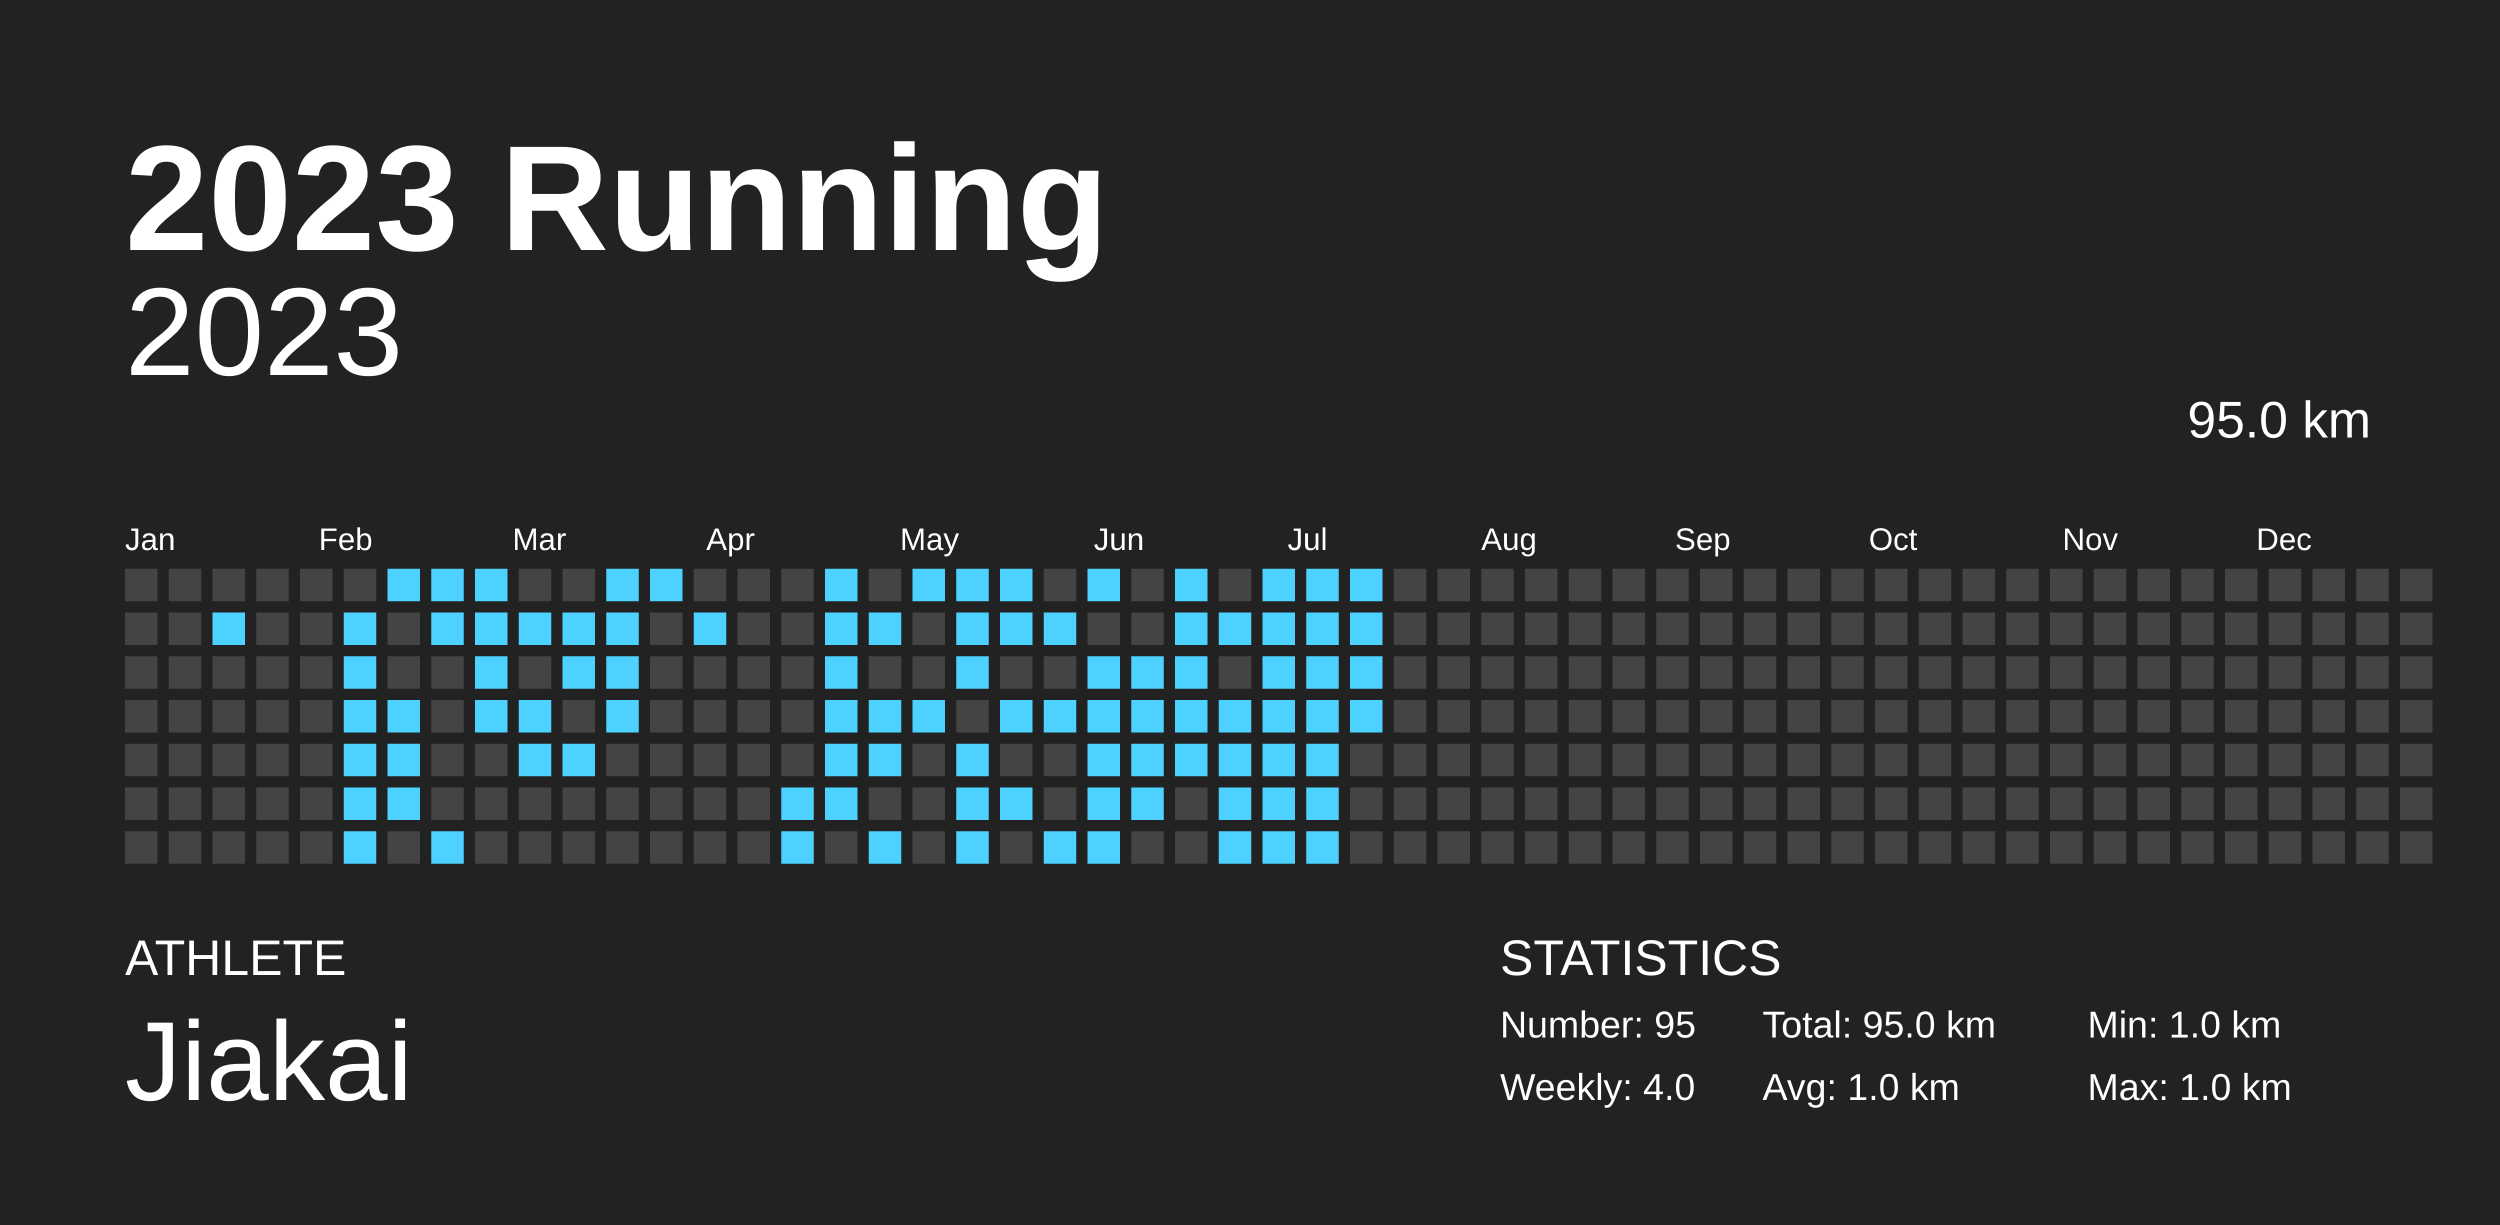
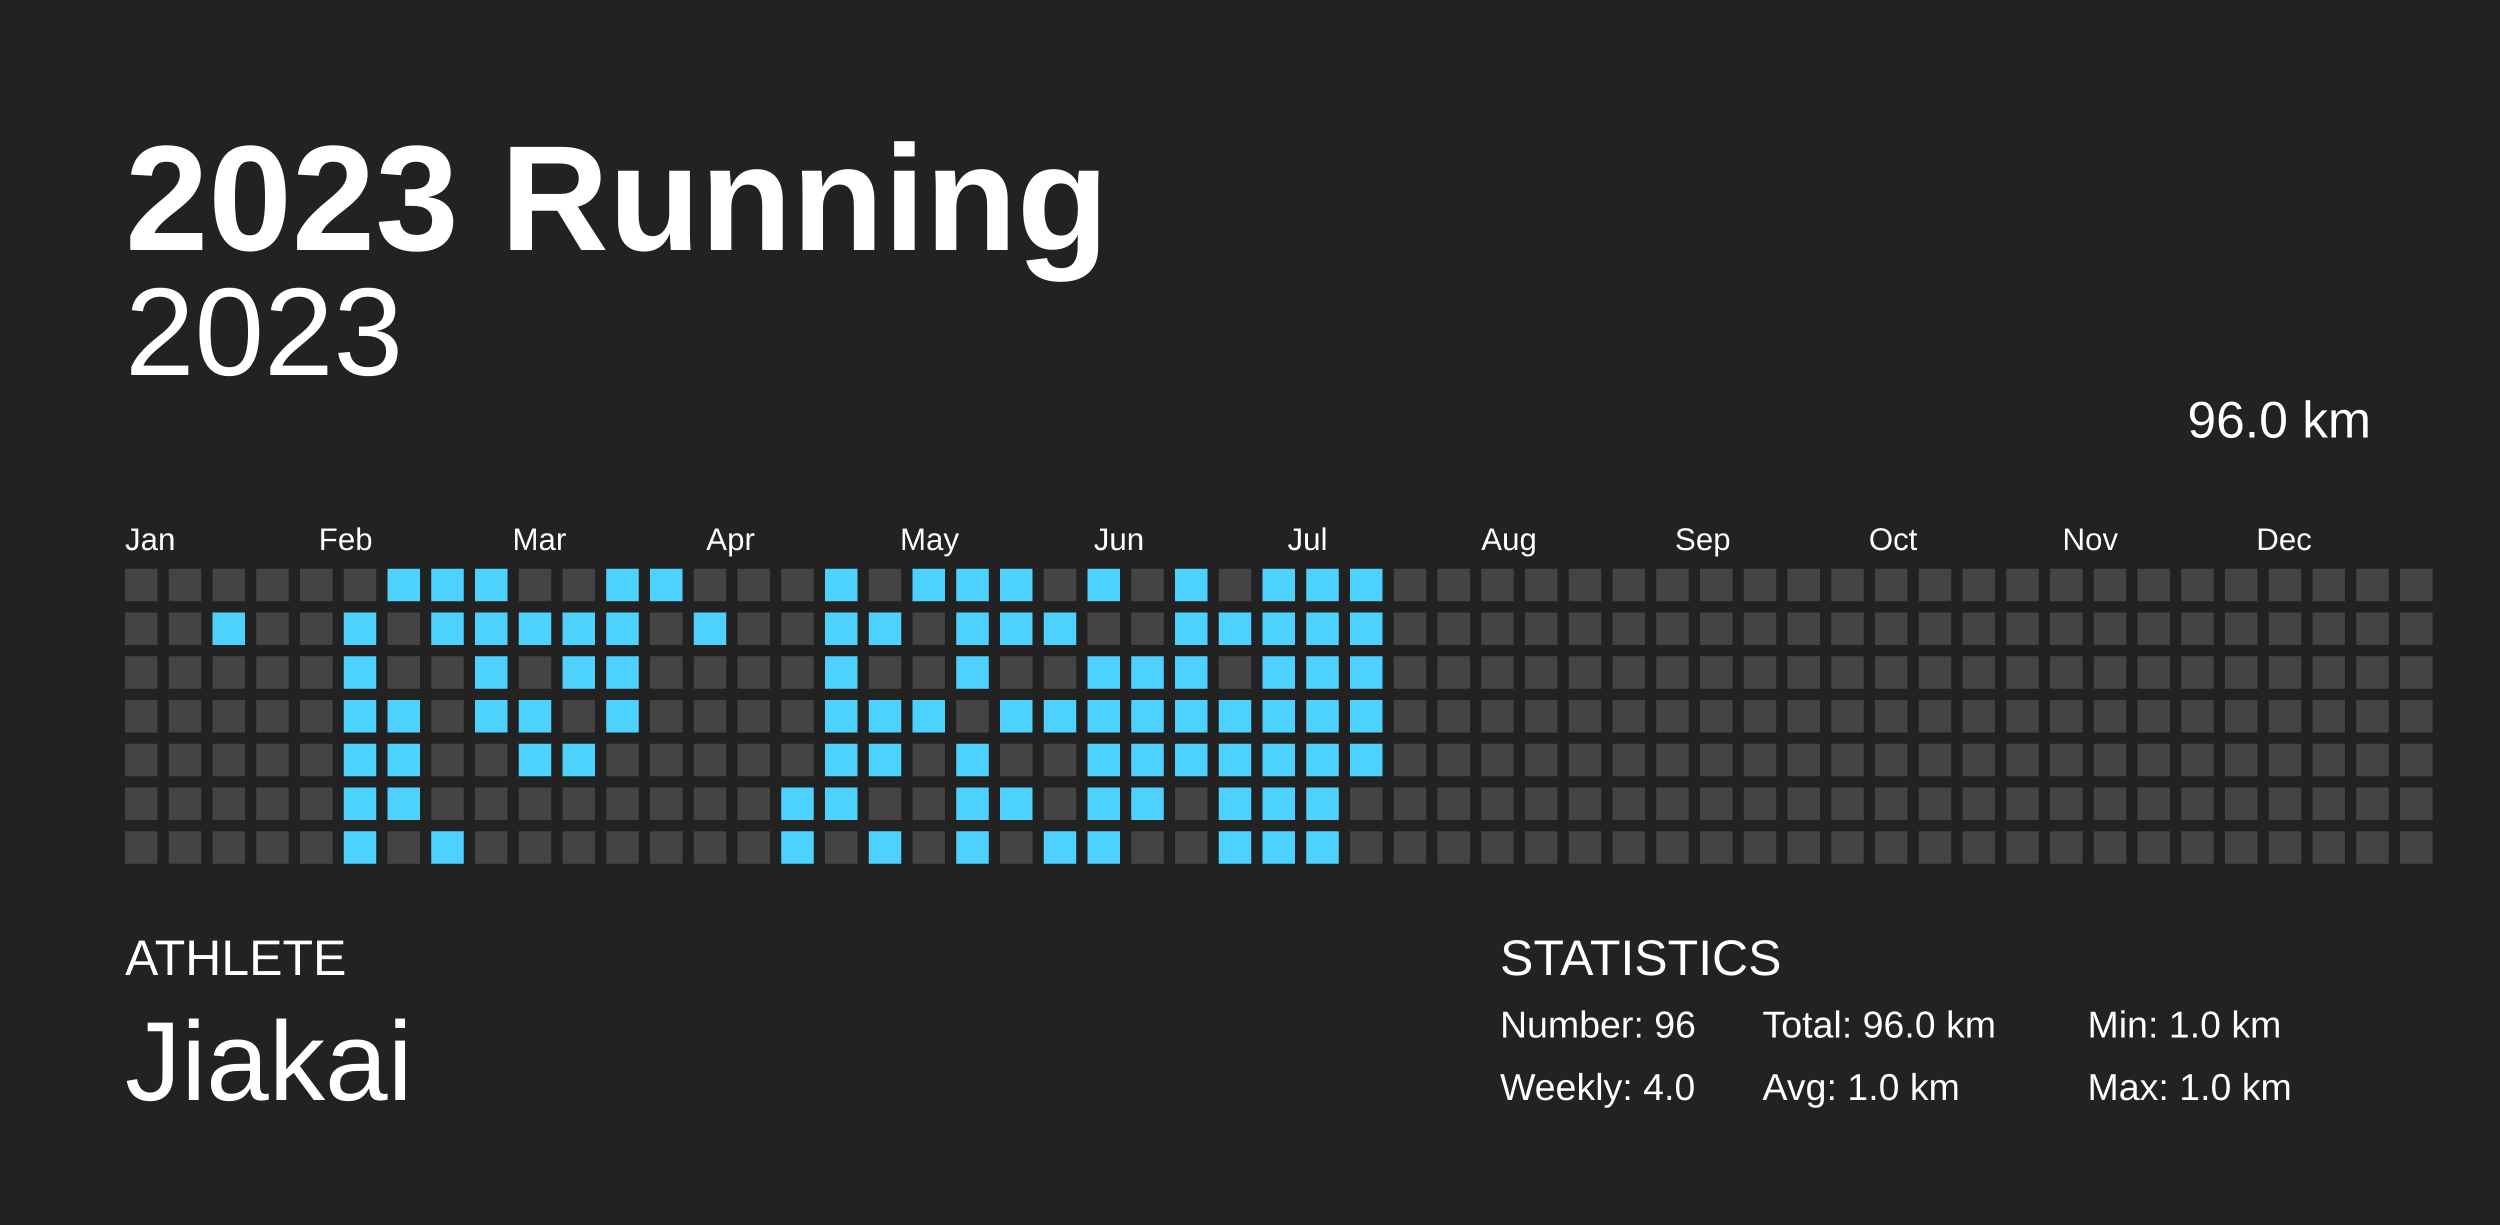
<svg xmlns="http://www.w3.org/2000/svg" baseProfile="full" height="98mm" version="1.1" viewBox="0,0,200,98" width="200mm">
  <defs />
  <rect fill="#222222" height="98" width="200" x="0" y="0" />
  <text fill="#FFFFFF" style="font-size:12px; font-family:Arial; font-weight:bold;" x="10" y="20">2023 Running</text>
  <text fill="#FFFFFF" style="font-size:4px; font-family:Arial" x="10" y="78">ATHLETE</text>
  <text fill="#FFFFFF" style="font-size:9px; font-family:Arial" x="10" y="88">Jiakai</text>
  <text fill="#FFFFFF" style="font-size:4px; font-family:Arial" x="120" y="78">STATISTICS</text>
-   <text fill="#FFFFFF" style="font-size:3px; font-family:Arial" x="120" y="83">Number: 95</text>
+   <text fill="#FFFFFF" style="font-size:3px; font-family:Arial" x="120" y="83">Number: 96</text>
  <text fill="#FFFFFF" style="font-size:3px; font-family:Arial" x="120" y="88">Weekly: 4.0</text>
-   <text fill="#FFFFFF" style="font-size:3px; font-family:Arial" x="141" y="83">Total: 95.0 km</text>
+   <text fill="#FFFFFF" style="font-size:3px; font-family:Arial" x="141" y="83">Total: 96.0 km</text>
  <text fill="#FFFFFF" style="font-size:3px; font-family:Arial" x="141" y="88">Avg: 1.0 km</text>
  <text fill="#FFFFFF" style="font-size:3px; font-family:Arial" x="167" y="83">Min: 1.0 km</text>
  <text fill="#FFFFFF" style="font-size:3px; font-family:Arial" x="167" y="88">Max: 1.0 km</text>
  <text alignment-baseline="hanging" fill="#FFFFFF" style="font-size:10.0px; font-family:Arial;" x="10" y="30">2023</text>
-   <text alignment-baseline="hanging" fill="#FFFFFF" style="font-size:4.125px; font-family:Arial;" x="175" y="35">95.0 km</text>
+   <text alignment-baseline="hanging" fill="#FFFFFF" style="font-size:4.125px; font-family:Arial;" x="175" y="35">96.0 km</text>
  <text fill="#FFFFFF" style="font-size:2.5px; font-family:Arial" x="10.0" y="44">Jan</text>
  <text fill="#FFFFFF" style="font-size:2.5px; font-family:Arial" x="25.5" y="44">Feb</text>
  <text fill="#FFFFFF" style="font-size:2.5px; font-family:Arial" x="41.0" y="44">Mar</text>
  <text fill="#FFFFFF" style="font-size:2.5px; font-family:Arial" x="56.5" y="44">Apr</text>
  <text fill="#FFFFFF" style="font-size:2.5px; font-family:Arial" x="72.0" y="44">May</text>
  <text fill="#FFFFFF" style="font-size:2.5px; font-family:Arial" x="87.5" y="44">Jun</text>
  <text fill="#FFFFFF" style="font-size:2.5px; font-family:Arial" x="103.0" y="44">Jul</text>
  <text fill="#FFFFFF" style="font-size:2.5px; font-family:Arial" x="118.5" y="44">Aug</text>
  <text fill="#FFFFFF" style="font-size:2.5px; font-family:Arial" x="134.0" y="44">Sep</text>
  <text fill="#FFFFFF" style="font-size:2.5px; font-family:Arial" x="149.5" y="44">Oct</text>
  <text fill="#FFFFFF" style="font-size:2.5px; font-family:Arial" x="165.0" y="44">Nov</text>
  <text fill="#FFFFFF" style="font-size:2.5px; font-family:Arial" x="180.5" y="44">Dec</text>
  <rect fill="#444444" height="2.6" width="2.6" x="10.0" y="45.5" />
  <rect fill="#444444" height="2.6" width="2.6" x="10.0" y="49.0" />
  <rect fill="#444444" height="2.6" width="2.6" x="10.0" y="52.5" />
  <rect fill="#444444" height="2.6" width="2.6" x="10.0" y="56.0" />
  <rect fill="#444444" height="2.6" width="2.6" x="10.0" y="59.5" />
  <rect fill="#444444" height="2.6" width="2.6" x="10.0" y="63.0" />
  <rect fill="#444444" height="2.6" width="2.6" x="10.0" y="66.5" />
  <rect fill="#444444" height="2.6" width="2.6" x="13.5" y="45.5" />
  <rect fill="#444444" height="2.6" width="2.6" x="13.5" y="49.0" />
  <rect fill="#444444" height="2.6" width="2.6" x="13.5" y="52.5" />
  <rect fill="#444444" height="2.6" width="2.6" x="13.5" y="56.0" />
  <rect fill="#444444" height="2.6" width="2.6" x="13.5" y="59.5" />
  <rect fill="#444444" height="2.6" width="2.6" x="13.5" y="63.0" />
  <rect fill="#444444" height="2.6" width="2.6" x="13.5" y="66.5" />
  <rect fill="#444444" height="2.6" width="2.6" x="17.0" y="45.5" />
  <rect fill="#4DD2FF" height="2.6" width="2.6" x="17.0" y="49.0" />
  <rect fill="#444444" height="2.6" width="2.6" x="17.0" y="52.5" />
  <rect fill="#444444" height="2.6" width="2.6" x="17.0" y="56.0" />
  <rect fill="#444444" height="2.6" width="2.6" x="17.0" y="59.5" />
  <rect fill="#444444" height="2.6" width="2.6" x="17.0" y="63.0" />
  <rect fill="#444444" height="2.6" width="2.6" x="17.0" y="66.5" />
  <rect fill="#444444" height="2.6" width="2.6" x="20.5" y="45.5" />
  <rect fill="#444444" height="2.6" width="2.6" x="20.5" y="49.0" />
  <rect fill="#444444" height="2.6" width="2.6" x="20.5" y="52.5" />
  <rect fill="#444444" height="2.6" width="2.6" x="20.5" y="56.0" />
  <rect fill="#444444" height="2.6" width="2.6" x="20.5" y="59.5" />
  <rect fill="#444444" height="2.6" width="2.6" x="20.5" y="63.0" />
  <rect fill="#444444" height="2.6" width="2.6" x="20.5" y="66.5" />
  <rect fill="#444444" height="2.6" width="2.6" x="24.0" y="45.5" />
  <rect fill="#444444" height="2.6" width="2.6" x="24.0" y="49.0" />
  <rect fill="#444444" height="2.6" width="2.6" x="24.0" y="52.5" />
  <rect fill="#444444" height="2.6" width="2.6" x="24.0" y="56.0" />
  <rect fill="#444444" height="2.6" width="2.6" x="24.0" y="59.5" />
  <rect fill="#444444" height="2.6" width="2.6" x="24.0" y="63.0" />
  <rect fill="#444444" height="2.6" width="2.6" x="24.0" y="66.5" />
  <rect fill="#444444" height="2.6" width="2.6" x="27.5" y="45.5" />
  <rect fill="#4DD2FF" height="2.6" width="2.6" x="27.5" y="49.0" />
  <rect fill="#4DD2FF" height="2.6" width="2.6" x="27.5" y="52.5" />
  <rect fill="#4DD2FF" height="2.6" width="2.6" x="27.5" y="56.0" />
  <rect fill="#4DD2FF" height="2.6" width="2.6" x="27.5" y="59.5" />
  <rect fill="#4DD2FF" height="2.6" width="2.6" x="27.5" y="63.0" />
  <rect fill="#4DD2FF" height="2.6" width="2.6" x="27.5" y="66.5" />
  <rect fill="#4DD2FF" height="2.6" width="2.6" x="31.0" y="45.5" />
  <rect fill="#444444" height="2.6" width="2.6" x="31.0" y="49.0" />
  <rect fill="#444444" height="2.6" width="2.6" x="31.0" y="52.5" />
  <rect fill="#4DD2FF" height="2.6" width="2.6" x="31.0" y="56.0" />
  <rect fill="#4DD2FF" height="2.6" width="2.6" x="31.0" y="59.5" />
  <rect fill="#4DD2FF" height="2.6" width="2.6" x="31.0" y="63.0" />
  <rect fill="#444444" height="2.6" width="2.6" x="31.0" y="66.5" />
  <rect fill="#4DD2FF" height="2.6" width="2.6" x="34.5" y="45.5" />
  <rect fill="#4DD2FF" height="2.6" width="2.6" x="34.5" y="49.0" />
  <rect fill="#444444" height="2.6" width="2.6" x="34.5" y="52.5" />
  <rect fill="#444444" height="2.6" width="2.6" x="34.5" y="56.0" />
  <rect fill="#444444" height="2.6" width="2.6" x="34.5" y="59.5" />
  <rect fill="#444444" height="2.6" width="2.6" x="34.5" y="63.0" />
  <rect fill="#4DD2FF" height="2.6" width="2.6" x="34.5" y="66.5" />
  <rect fill="#4DD2FF" height="2.6" width="2.6" x="38.0" y="45.5" />
  <rect fill="#4DD2FF" height="2.6" width="2.6" x="38.0" y="49.0" />
  <rect fill="#4DD2FF" height="2.6" width="2.6" x="38.0" y="52.5" />
  <rect fill="#4DD2FF" height="2.6" width="2.6" x="38.0" y="56.0" />
  <rect fill="#444444" height="2.6" width="2.6" x="38.0" y="59.5" />
  <rect fill="#444444" height="2.6" width="2.6" x="38.0" y="63.0" />
  <rect fill="#444444" height="2.6" width="2.6" x="38.0" y="66.5" />
  <rect fill="#444444" height="2.6" width="2.6" x="41.5" y="45.5" />
  <rect fill="#4DD2FF" height="2.6" width="2.6" x="41.5" y="49.0" />
  <rect fill="#444444" height="2.6" width="2.6" x="41.5" y="52.5" />
  <rect fill="#4DD2FF" height="2.6" width="2.6" x="41.5" y="56.0" />
  <rect fill="#4DD2FF" height="2.6" width="2.6" x="41.5" y="59.5" />
  <rect fill="#444444" height="2.6" width="2.6" x="41.5" y="63.0" />
  <rect fill="#444444" height="2.6" width="2.6" x="41.5" y="66.5" />
  <rect fill="#444444" height="2.6" width="2.6" x="45.0" y="45.5" />
  <rect fill="#4DD2FF" height="2.6" width="2.6" x="45.0" y="49.0" />
  <rect fill="#4DD2FF" height="2.6" width="2.6" x="45.0" y="52.5" />
  <rect fill="#444444" height="2.6" width="2.6" x="45.0" y="56.0" />
  <rect fill="#4DD2FF" height="2.6" width="2.6" x="45.0" y="59.5" />
  <rect fill="#444444" height="2.6" width="2.6" x="45.0" y="63.0" />
  <rect fill="#444444" height="2.6" width="2.6" x="45.0" y="66.5" />
  <rect fill="#4DD2FF" height="2.6" width="2.6" x="48.5" y="45.5" />
  <rect fill="#4DD2FF" height="2.6" width="2.6" x="48.5" y="49.0" />
  <rect fill="#4DD2FF" height="2.6" width="2.6" x="48.5" y="52.5" />
  <rect fill="#4DD2FF" height="2.6" width="2.6" x="48.5" y="56.0" />
  <rect fill="#444444" height="2.6" width="2.6" x="48.5" y="59.5" />
  <rect fill="#444444" height="2.6" width="2.6" x="48.5" y="63.0" />
  <rect fill="#444444" height="2.6" width="2.6" x="48.5" y="66.5" />
  <rect fill="#4DD2FF" height="2.6" width="2.6" x="52.0" y="45.5" />
  <rect fill="#444444" height="2.6" width="2.6" x="52.0" y="49.0" />
  <rect fill="#444444" height="2.6" width="2.6" x="52.0" y="52.5" />
  <rect fill="#444444" height="2.6" width="2.6" x="52.0" y="56.0" />
  <rect fill="#444444" height="2.6" width="2.6" x="52.0" y="59.5" />
  <rect fill="#444444" height="2.6" width="2.6" x="52.0" y="63.0" />
  <rect fill="#444444" height="2.6" width="2.6" x="52.0" y="66.5" />
  <rect fill="#444444" height="2.6" width="2.6" x="55.5" y="45.5" />
  <rect fill="#4DD2FF" height="2.6" width="2.6" x="55.5" y="49.0" />
  <rect fill="#444444" height="2.6" width="2.6" x="55.5" y="52.5" />
  <rect fill="#444444" height="2.6" width="2.6" x="55.5" y="56.0" />
  <rect fill="#444444" height="2.6" width="2.6" x="55.5" y="59.5" />
  <rect fill="#444444" height="2.6" width="2.6" x="55.5" y="63.0" />
  <rect fill="#444444" height="2.6" width="2.6" x="55.5" y="66.5" />
  <rect fill="#444444" height="2.6" width="2.6" x="59.0" y="45.5" />
  <rect fill="#444444" height="2.6" width="2.6" x="59.0" y="49.0" />
  <rect fill="#444444" height="2.6" width="2.6" x="59.0" y="52.5" />
  <rect fill="#444444" height="2.6" width="2.6" x="59.0" y="56.0" />
  <rect fill="#444444" height="2.6" width="2.6" x="59.0" y="59.5" />
  <rect fill="#444444" height="2.6" width="2.6" x="59.0" y="63.0" />
  <rect fill="#444444" height="2.6" width="2.6" x="59.0" y="66.5" />
  <rect fill="#444444" height="2.6" width="2.6" x="62.5" y="45.5" />
  <rect fill="#444444" height="2.6" width="2.6" x="62.5" y="49.0" />
  <rect fill="#444444" height="2.6" width="2.6" x="62.5" y="52.5" />
  <rect fill="#444444" height="2.6" width="2.6" x="62.5" y="56.0" />
  <rect fill="#444444" height="2.6" width="2.6" x="62.5" y="59.5" />
  <rect fill="#4DD2FF" height="2.6" width="2.6" x="62.5" y="63.0" />
  <rect fill="#4DD2FF" height="2.6" width="2.6" x="62.5" y="66.5" />
  <rect fill="#4DD2FF" height="2.6" width="2.6" x="66.0" y="45.5" />
  <rect fill="#4DD2FF" height="2.6" width="2.6" x="66.0" y="49.0" />
  <rect fill="#4DD2FF" height="2.6" width="2.6" x="66.0" y="52.5" />
  <rect fill="#4DD2FF" height="2.6" width="2.6" x="66.0" y="56.0" />
  <rect fill="#4DD2FF" height="2.6" width="2.6" x="66.0" y="59.5" />
  <rect fill="#4DD2FF" height="2.6" width="2.6" x="66.0" y="63.0" />
  <rect fill="#444444" height="2.6" width="2.6" x="66.0" y="66.5" />
  <rect fill="#444444" height="2.6" width="2.6" x="69.5" y="45.5" />
  <rect fill="#4DD2FF" height="2.6" width="2.6" x="69.5" y="49.0" />
  <rect fill="#444444" height="2.6" width="2.6" x="69.5" y="52.5" />
  <rect fill="#4DD2FF" height="2.6" width="2.6" x="69.5" y="56.0" />
  <rect fill="#4DD2FF" height="2.6" width="2.6" x="69.5" y="59.5" />
  <rect fill="#444444" height="2.6" width="2.6" x="69.5" y="63.0" />
  <rect fill="#4DD2FF" height="2.6" width="2.6" x="69.5" y="66.5" />
  <rect fill="#4DD2FF" height="2.6" width="2.6" x="73.0" y="45.5" />
  <rect fill="#444444" height="2.6" width="2.6" x="73.0" y="49.0" />
  <rect fill="#444444" height="2.6" width="2.6" x="73.0" y="52.5" />
  <rect fill="#4DD2FF" height="2.6" width="2.6" x="73.0" y="56.0" />
  <rect fill="#444444" height="2.6" width="2.6" x="73.0" y="59.5" />
  <rect fill="#444444" height="2.6" width="2.6" x="73.0" y="63.0" />
  <rect fill="#444444" height="2.6" width="2.6" x="73.0" y="66.5" />
  <rect fill="#4DD2FF" height="2.6" width="2.6" x="76.5" y="45.5" />
  <rect fill="#4DD2FF" height="2.6" width="2.6" x="76.5" y="49.0" />
  <rect fill="#4DD2FF" height="2.6" width="2.6" x="76.5" y="52.5" />
  <rect fill="#444444" height="2.6" width="2.6" x="76.5" y="56.0" />
  <rect fill="#4DD2FF" height="2.6" width="2.6" x="76.5" y="59.5" />
  <rect fill="#4DD2FF" height="2.6" width="2.6" x="76.5" y="63.0" />
  <rect fill="#4DD2FF" height="2.6" width="2.6" x="76.5" y="66.5" />
  <rect fill="#4DD2FF" height="2.6" width="2.6" x="80.0" y="45.5" />
  <rect fill="#4DD2FF" height="2.6" width="2.6" x="80.0" y="49.0" />
  <rect fill="#444444" height="2.6" width="2.6" x="80.0" y="52.5" />
  <rect fill="#4DD2FF" height="2.6" width="2.6" x="80.0" y="56.0" />
  <rect fill="#444444" height="2.6" width="2.6" x="80.0" y="59.5" />
  <rect fill="#4DD2FF" height="2.6" width="2.6" x="80.0" y="63.0" />
  <rect fill="#444444" height="2.6" width="2.6" x="80.0" y="66.5" />
  <rect fill="#444444" height="2.6" width="2.6" x="83.5" y="45.5" />
  <rect fill="#4DD2FF" height="2.6" width="2.6" x="83.5" y="49.0" />
  <rect fill="#444444" height="2.6" width="2.6" x="83.5" y="52.5" />
  <rect fill="#4DD2FF" height="2.6" width="2.6" x="83.5" y="56.0" />
  <rect fill="#444444" height="2.6" width="2.6" x="83.5" y="59.5" />
  <rect fill="#444444" height="2.6" width="2.6" x="83.5" y="63.0" />
  <rect fill="#4DD2FF" height="2.6" width="2.6" x="83.5" y="66.5" />
  <rect fill="#4DD2FF" height="2.6" width="2.6" x="87.0" y="45.5" />
  <rect fill="#444444" height="2.6" width="2.6" x="87.0" y="49.0" />
  <rect fill="#4DD2FF" height="2.6" width="2.6" x="87.0" y="52.5" />
  <rect fill="#4DD2FF" height="2.6" width="2.6" x="87.0" y="56.0" />
  <rect fill="#4DD2FF" height="2.6" width="2.6" x="87.0" y="59.5" />
  <rect fill="#4DD2FF" height="2.6" width="2.6" x="87.0" y="63.0" />
  <rect fill="#4DD2FF" height="2.6" width="2.6" x="87.0" y="66.5" />
  <rect fill="#444444" height="2.6" width="2.6" x="90.5" y="45.5" />
  <rect fill="#444444" height="2.6" width="2.6" x="90.5" y="49.0" />
  <rect fill="#4DD2FF" height="2.6" width="2.6" x="90.5" y="52.5" />
  <rect fill="#4DD2FF" height="2.6" width="2.6" x="90.5" y="56.0" />
  <rect fill="#4DD2FF" height="2.6" width="2.6" x="90.5" y="59.5" />
  <rect fill="#4DD2FF" height="2.6" width="2.6" x="90.5" y="63.0" />
  <rect fill="#444444" height="2.6" width="2.6" x="90.5" y="66.5" />
  <rect fill="#4DD2FF" height="2.6" width="2.6" x="94.0" y="45.5" />
  <rect fill="#4DD2FF" height="2.6" width="2.6" x="94.0" y="49.0" />
  <rect fill="#4DD2FF" height="2.6" width="2.6" x="94.0" y="52.5" />
  <rect fill="#4DD2FF" height="2.6" width="2.6" x="94.0" y="56.0" />
  <rect fill="#4DD2FF" height="2.6" width="2.6" x="94.0" y="59.5" />
  <rect fill="#444444" height="2.6" width="2.6" x="94.0" y="63.0" />
  <rect fill="#444444" height="2.6" width="2.6" x="94.0" y="66.5" />
  <rect fill="#444444" height="2.6" width="2.6" x="97.5" y="45.5" />
  <rect fill="#4DD2FF" height="2.6" width="2.6" x="97.5" y="49.0" />
  <rect fill="#444444" height="2.6" width="2.6" x="97.5" y="52.5" />
  <rect fill="#4DD2FF" height="2.6" width="2.6" x="97.5" y="56.0" />
  <rect fill="#4DD2FF" height="2.6" width="2.6" x="97.5" y="59.5" />
  <rect fill="#4DD2FF" height="2.6" width="2.6" x="97.5" y="63.0" />
  <rect fill="#4DD2FF" height="2.6" width="2.6" x="97.5" y="66.5" />
  <rect fill="#4DD2FF" height="2.6" width="2.6" x="101.0" y="45.5" />
  <rect fill="#4DD2FF" height="2.6" width="2.6" x="101.0" y="49.0" />
  <rect fill="#4DD2FF" height="2.6" width="2.6" x="101.0" y="52.5" />
  <rect fill="#4DD2FF" height="2.6" width="2.6" x="101.0" y="56.0" />
  <rect fill="#4DD2FF" height="2.6" width="2.6" x="101.0" y="59.5" />
  <rect fill="#4DD2FF" height="2.6" width="2.6" x="101.0" y="63.0" />
  <rect fill="#4DD2FF" height="2.6" width="2.6" x="101.0" y="66.5" />
  <rect fill="#4DD2FF" height="2.6" width="2.6" x="104.5" y="45.5" />
  <rect fill="#4DD2FF" height="2.6" width="2.6" x="104.5" y="49.0" />
  <rect fill="#4DD2FF" height="2.6" width="2.6" x="104.5" y="52.5" />
  <rect fill="#4DD2FF" height="2.6" width="2.6" x="104.5" y="56.0" />
  <rect fill="#4DD2FF" height="2.6" width="2.6" x="104.5" y="59.5" />
  <rect fill="#4DD2FF" height="2.6" width="2.6" x="104.5" y="63.0" />
  <rect fill="#4DD2FF" height="2.6" width="2.6" x="104.5" y="66.5" />
  <rect fill="#4DD2FF" height="2.6" width="2.6" x="108.0" y="45.5" />
  <rect fill="#4DD2FF" height="2.6" width="2.6" x="108.0" y="49.0" />
  <rect fill="#4DD2FF" height="2.6" width="2.6" x="108.0" y="52.5" />
  <rect fill="#4DD2FF" height="2.6" width="2.6" x="108.0" y="56.0" />
-   <rect fill="#444444" height="2.6" width="2.6" x="108.0" y="59.5" />
+   <rect fill="#4DD2FF" height="2.6" width="2.6" x="108.0" y="59.5" />
  <rect fill="#444444" height="2.6" width="2.6" x="108.0" y="63.0" />
  <rect fill="#444444" height="2.6" width="2.6" x="108.0" y="66.5" />
  <rect fill="#444444" height="2.6" width="2.6" x="111.5" y="45.5" />
  <rect fill="#444444" height="2.6" width="2.6" x="111.5" y="49.0" />
  <rect fill="#444444" height="2.6" width="2.6" x="111.5" y="52.5" />
  <rect fill="#444444" height="2.6" width="2.6" x="111.5" y="56.0" />
  <rect fill="#444444" height="2.6" width="2.6" x="111.5" y="59.5" />
  <rect fill="#444444" height="2.6" width="2.6" x="111.5" y="63.0" />
  <rect fill="#444444" height="2.6" width="2.6" x="111.5" y="66.5" />
  <rect fill="#444444" height="2.6" width="2.6" x="115.0" y="45.5" />
  <rect fill="#444444" height="2.6" width="2.6" x="115.0" y="49.0" />
  <rect fill="#444444" height="2.6" width="2.6" x="115.0" y="52.5" />
  <rect fill="#444444" height="2.6" width="2.6" x="115.0" y="56.0" />
  <rect fill="#444444" height="2.6" width="2.6" x="115.0" y="59.5" />
  <rect fill="#444444" height="2.6" width="2.6" x="115.0" y="63.0" />
  <rect fill="#444444" height="2.6" width="2.6" x="115.0" y="66.5" />
  <rect fill="#444444" height="2.6" width="2.6" x="118.5" y="45.5" />
  <rect fill="#444444" height="2.6" width="2.6" x="118.5" y="49.0" />
  <rect fill="#444444" height="2.6" width="2.6" x="118.5" y="52.5" />
  <rect fill="#444444" height="2.6" width="2.6" x="118.5" y="56.0" />
  <rect fill="#444444" height="2.6" width="2.6" x="118.5" y="59.5" />
  <rect fill="#444444" height="2.6" width="2.6" x="118.5" y="63.0" />
  <rect fill="#444444" height="2.6" width="2.6" x="118.5" y="66.5" />
  <rect fill="#444444" height="2.6" width="2.6" x="122.0" y="45.5" />
  <rect fill="#444444" height="2.6" width="2.6" x="122.0" y="49.0" />
  <rect fill="#444444" height="2.6" width="2.6" x="122.0" y="52.5" />
  <rect fill="#444444" height="2.6" width="2.6" x="122.0" y="56.0" />
  <rect fill="#444444" height="2.6" width="2.6" x="122.0" y="59.5" />
  <rect fill="#444444" height="2.6" width="2.6" x="122.0" y="63.0" />
  <rect fill="#444444" height="2.6" width="2.6" x="122.0" y="66.5" />
  <rect fill="#444444" height="2.6" width="2.6" x="125.5" y="45.5" />
  <rect fill="#444444" height="2.6" width="2.6" x="125.5" y="49.0" />
  <rect fill="#444444" height="2.6" width="2.6" x="125.5" y="52.5" />
  <rect fill="#444444" height="2.6" width="2.6" x="125.5" y="56.0" />
  <rect fill="#444444" height="2.6" width="2.6" x="125.5" y="59.5" />
  <rect fill="#444444" height="2.6" width="2.6" x="125.5" y="63.0" />
  <rect fill="#444444" height="2.6" width="2.6" x="125.5" y="66.5" />
  <rect fill="#444444" height="2.6" width="2.6" x="129.0" y="45.5" />
  <rect fill="#444444" height="2.6" width="2.6" x="129.0" y="49.0" />
  <rect fill="#444444" height="2.6" width="2.6" x="129.0" y="52.5" />
  <rect fill="#444444" height="2.6" width="2.6" x="129.0" y="56.0" />
  <rect fill="#444444" height="2.6" width="2.6" x="129.0" y="59.5" />
  <rect fill="#444444" height="2.6" width="2.6" x="129.0" y="63.0" />
  <rect fill="#444444" height="2.6" width="2.6" x="129.0" y="66.5" />
  <rect fill="#444444" height="2.6" width="2.6" x="132.5" y="45.5" />
  <rect fill="#444444" height="2.6" width="2.6" x="132.5" y="49.0" />
  <rect fill="#444444" height="2.6" width="2.6" x="132.5" y="52.5" />
  <rect fill="#444444" height="2.6" width="2.6" x="132.5" y="56.0" />
  <rect fill="#444444" height="2.6" width="2.6" x="132.5" y="59.5" />
  <rect fill="#444444" height="2.6" width="2.6" x="132.5" y="63.0" />
  <rect fill="#444444" height="2.6" width="2.6" x="132.5" y="66.5" />
  <rect fill="#444444" height="2.6" width="2.6" x="136.0" y="45.5" />
  <rect fill="#444444" height="2.6" width="2.6" x="136.0" y="49.0" />
  <rect fill="#444444" height="2.6" width="2.6" x="136.0" y="52.5" />
  <rect fill="#444444" height="2.6" width="2.6" x="136.0" y="56.0" />
  <rect fill="#444444" height="2.6" width="2.6" x="136.0" y="59.5" />
  <rect fill="#444444" height="2.6" width="2.6" x="136.0" y="63.0" />
  <rect fill="#444444" height="2.6" width="2.6" x="136.0" y="66.5" />
  <rect fill="#444444" height="2.6" width="2.6" x="139.5" y="45.5" />
  <rect fill="#444444" height="2.6" width="2.6" x="139.5" y="49.0" />
  <rect fill="#444444" height="2.6" width="2.6" x="139.5" y="52.5" />
  <rect fill="#444444" height="2.6" width="2.6" x="139.5" y="56.0" />
  <rect fill="#444444" height="2.6" width="2.6" x="139.5" y="59.5" />
  <rect fill="#444444" height="2.6" width="2.6" x="139.5" y="63.0" />
  <rect fill="#444444" height="2.6" width="2.6" x="139.5" y="66.5" />
  <rect fill="#444444" height="2.6" width="2.6" x="143.0" y="45.5" />
  <rect fill="#444444" height="2.6" width="2.6" x="143.0" y="49.0" />
  <rect fill="#444444" height="2.6" width="2.6" x="143.0" y="52.5" />
  <rect fill="#444444" height="2.6" width="2.6" x="143.0" y="56.0" />
  <rect fill="#444444" height="2.6" width="2.6" x="143.0" y="59.5" />
  <rect fill="#444444" height="2.6" width="2.6" x="143.0" y="63.0" />
  <rect fill="#444444" height="2.6" width="2.6" x="143.0" y="66.5" />
  <rect fill="#444444" height="2.6" width="2.6" x="146.5" y="45.5" />
  <rect fill="#444444" height="2.6" width="2.6" x="146.5" y="49.0" />
  <rect fill="#444444" height="2.6" width="2.6" x="146.5" y="52.5" />
  <rect fill="#444444" height="2.6" width="2.6" x="146.5" y="56.0" />
  <rect fill="#444444" height="2.6" width="2.6" x="146.5" y="59.5" />
  <rect fill="#444444" height="2.6" width="2.6" x="146.5" y="63.0" />
  <rect fill="#444444" height="2.6" width="2.6" x="146.5" y="66.5" />
  <rect fill="#444444" height="2.6" width="2.6" x="150.0" y="45.5" />
  <rect fill="#444444" height="2.6" width="2.6" x="150.0" y="49.0" />
  <rect fill="#444444" height="2.6" width="2.6" x="150.0" y="52.5" />
  <rect fill="#444444" height="2.6" width="2.6" x="150.0" y="56.0" />
  <rect fill="#444444" height="2.6" width="2.6" x="150.0" y="59.5" />
  <rect fill="#444444" height="2.6" width="2.6" x="150.0" y="63.0" />
  <rect fill="#444444" height="2.6" width="2.6" x="150.0" y="66.5" />
  <rect fill="#444444" height="2.6" width="2.6" x="153.5" y="45.5" />
  <rect fill="#444444" height="2.6" width="2.6" x="153.5" y="49.0" />
  <rect fill="#444444" height="2.6" width="2.6" x="153.5" y="52.5" />
  <rect fill="#444444" height="2.6" width="2.6" x="153.5" y="56.0" />
  <rect fill="#444444" height="2.6" width="2.6" x="153.5" y="59.5" />
  <rect fill="#444444" height="2.6" width="2.6" x="153.5" y="63.0" />
  <rect fill="#444444" height="2.6" width="2.6" x="153.5" y="66.5" />
  <rect fill="#444444" height="2.6" width="2.6" x="157.0" y="45.5" />
  <rect fill="#444444" height="2.6" width="2.6" x="157.0" y="49.0" />
  <rect fill="#444444" height="2.6" width="2.6" x="157.0" y="52.5" />
  <rect fill="#444444" height="2.6" width="2.6" x="157.0" y="56.0" />
  <rect fill="#444444" height="2.6" width="2.6" x="157.0" y="59.5" />
  <rect fill="#444444" height="2.6" width="2.6" x="157.0" y="63.0" />
  <rect fill="#444444" height="2.6" width="2.6" x="157.0" y="66.5" />
  <rect fill="#444444" height="2.6" width="2.6" x="160.5" y="45.5" />
  <rect fill="#444444" height="2.6" width="2.6" x="160.5" y="49.0" />
  <rect fill="#444444" height="2.6" width="2.6" x="160.5" y="52.5" />
  <rect fill="#444444" height="2.6" width="2.6" x="160.5" y="56.0" />
  <rect fill="#444444" height="2.6" width="2.6" x="160.5" y="59.5" />
  <rect fill="#444444" height="2.6" width="2.6" x="160.5" y="63.0" />
  <rect fill="#444444" height="2.6" width="2.6" x="160.5" y="66.5" />
  <rect fill="#444444" height="2.6" width="2.6" x="164.0" y="45.5" />
  <rect fill="#444444" height="2.6" width="2.6" x="164.0" y="49.0" />
  <rect fill="#444444" height="2.6" width="2.6" x="164.0" y="52.5" />
  <rect fill="#444444" height="2.6" width="2.6" x="164.0" y="56.0" />
  <rect fill="#444444" height="2.6" width="2.6" x="164.0" y="59.5" />
  <rect fill="#444444" height="2.6" width="2.6" x="164.0" y="63.0" />
  <rect fill="#444444" height="2.6" width="2.6" x="164.0" y="66.5" />
  <rect fill="#444444" height="2.6" width="2.6" x="167.5" y="45.5" />
  <rect fill="#444444" height="2.6" width="2.6" x="167.5" y="49.0" />
  <rect fill="#444444" height="2.6" width="2.6" x="167.5" y="52.5" />
  <rect fill="#444444" height="2.6" width="2.6" x="167.5" y="56.0" />
  <rect fill="#444444" height="2.6" width="2.6" x="167.5" y="59.5" />
  <rect fill="#444444" height="2.6" width="2.6" x="167.5" y="63.0" />
  <rect fill="#444444" height="2.6" width="2.6" x="167.5" y="66.5" />
  <rect fill="#444444" height="2.6" width="2.6" x="171.0" y="45.5" />
  <rect fill="#444444" height="2.6" width="2.6" x="171.0" y="49.0" />
  <rect fill="#444444" height="2.6" width="2.6" x="171.0" y="52.5" />
  <rect fill="#444444" height="2.6" width="2.6" x="171.0" y="56.0" />
  <rect fill="#444444" height="2.6" width="2.6" x="171.0" y="59.5" />
  <rect fill="#444444" height="2.6" width="2.6" x="171.0" y="63.0" />
  <rect fill="#444444" height="2.6" width="2.6" x="171.0" y="66.5" />
  <rect fill="#444444" height="2.6" width="2.6" x="174.5" y="45.5" />
  <rect fill="#444444" height="2.6" width="2.6" x="174.5" y="49.0" />
  <rect fill="#444444" height="2.6" width="2.6" x="174.5" y="52.5" />
  <rect fill="#444444" height="2.6" width="2.6" x="174.5" y="56.0" />
  <rect fill="#444444" height="2.6" width="2.6" x="174.5" y="59.5" />
  <rect fill="#444444" height="2.6" width="2.6" x="174.5" y="63.0" />
  <rect fill="#444444" height="2.6" width="2.6" x="174.5" y="66.5" />
  <rect fill="#444444" height="2.6" width="2.6" x="178.0" y="45.5" />
  <rect fill="#444444" height="2.6" width="2.6" x="178.0" y="49.0" />
  <rect fill="#444444" height="2.6" width="2.6" x="178.0" y="52.5" />
  <rect fill="#444444" height="2.6" width="2.6" x="178.0" y="56.0" />
  <rect fill="#444444" height="2.6" width="2.6" x="178.0" y="59.5" />
  <rect fill="#444444" height="2.6" width="2.6" x="178.0" y="63.0" />
  <rect fill="#444444" height="2.6" width="2.6" x="178.0" y="66.5" />
  <rect fill="#444444" height="2.6" width="2.6" x="181.5" y="45.5" />
  <rect fill="#444444" height="2.6" width="2.6" x="181.5" y="49.0" />
  <rect fill="#444444" height="2.6" width="2.6" x="181.5" y="52.5" />
  <rect fill="#444444" height="2.6" width="2.6" x="181.5" y="56.0" />
  <rect fill="#444444" height="2.6" width="2.6" x="181.5" y="59.5" />
  <rect fill="#444444" height="2.6" width="2.6" x="181.5" y="63.0" />
  <rect fill="#444444" height="2.6" width="2.6" x="181.5" y="66.5" />
  <rect fill="#444444" height="2.6" width="2.6" x="185.0" y="45.5" />
  <rect fill="#444444" height="2.6" width="2.6" x="185.0" y="49.0" />
  <rect fill="#444444" height="2.6" width="2.6" x="185.0" y="52.5" />
  <rect fill="#444444" height="2.6" width="2.6" x="185.0" y="56.0" />
  <rect fill="#444444" height="2.6" width="2.6" x="185.0" y="59.5" />
  <rect fill="#444444" height="2.6" width="2.6" x="185.0" y="63.0" />
  <rect fill="#444444" height="2.6" width="2.6" x="185.0" y="66.5" />
  <rect fill="#444444" height="2.6" width="2.6" x="188.5" y="45.5" />
  <rect fill="#444444" height="2.6" width="2.6" x="188.5" y="49.0" />
  <rect fill="#444444" height="2.6" width="2.6" x="188.5" y="52.5" />
  <rect fill="#444444" height="2.6" width="2.6" x="188.5" y="56.0" />
  <rect fill="#444444" height="2.6" width="2.6" x="188.5" y="59.5" />
  <rect fill="#444444" height="2.6" width="2.6" x="188.5" y="63.0" />
  <rect fill="#444444" height="2.6" width="2.6" x="188.5" y="66.5" />
  <rect fill="#444444" height="2.6" width="2.6" x="192.0" y="45.5" />
  <rect fill="#444444" height="2.6" width="2.6" x="192.0" y="49.0" />
  <rect fill="#444444" height="2.6" width="2.6" x="192.0" y="52.5" />
  <rect fill="#444444" height="2.6" width="2.6" x="192.0" y="56.0" />
  <rect fill="#444444" height="2.6" width="2.6" x="192.0" y="59.5" />
  <rect fill="#444444" height="2.6" width="2.6" x="192.0" y="63.0" />
  <rect fill="#444444" height="2.6" width="2.6" x="192.0" y="66.5" />
</svg>
